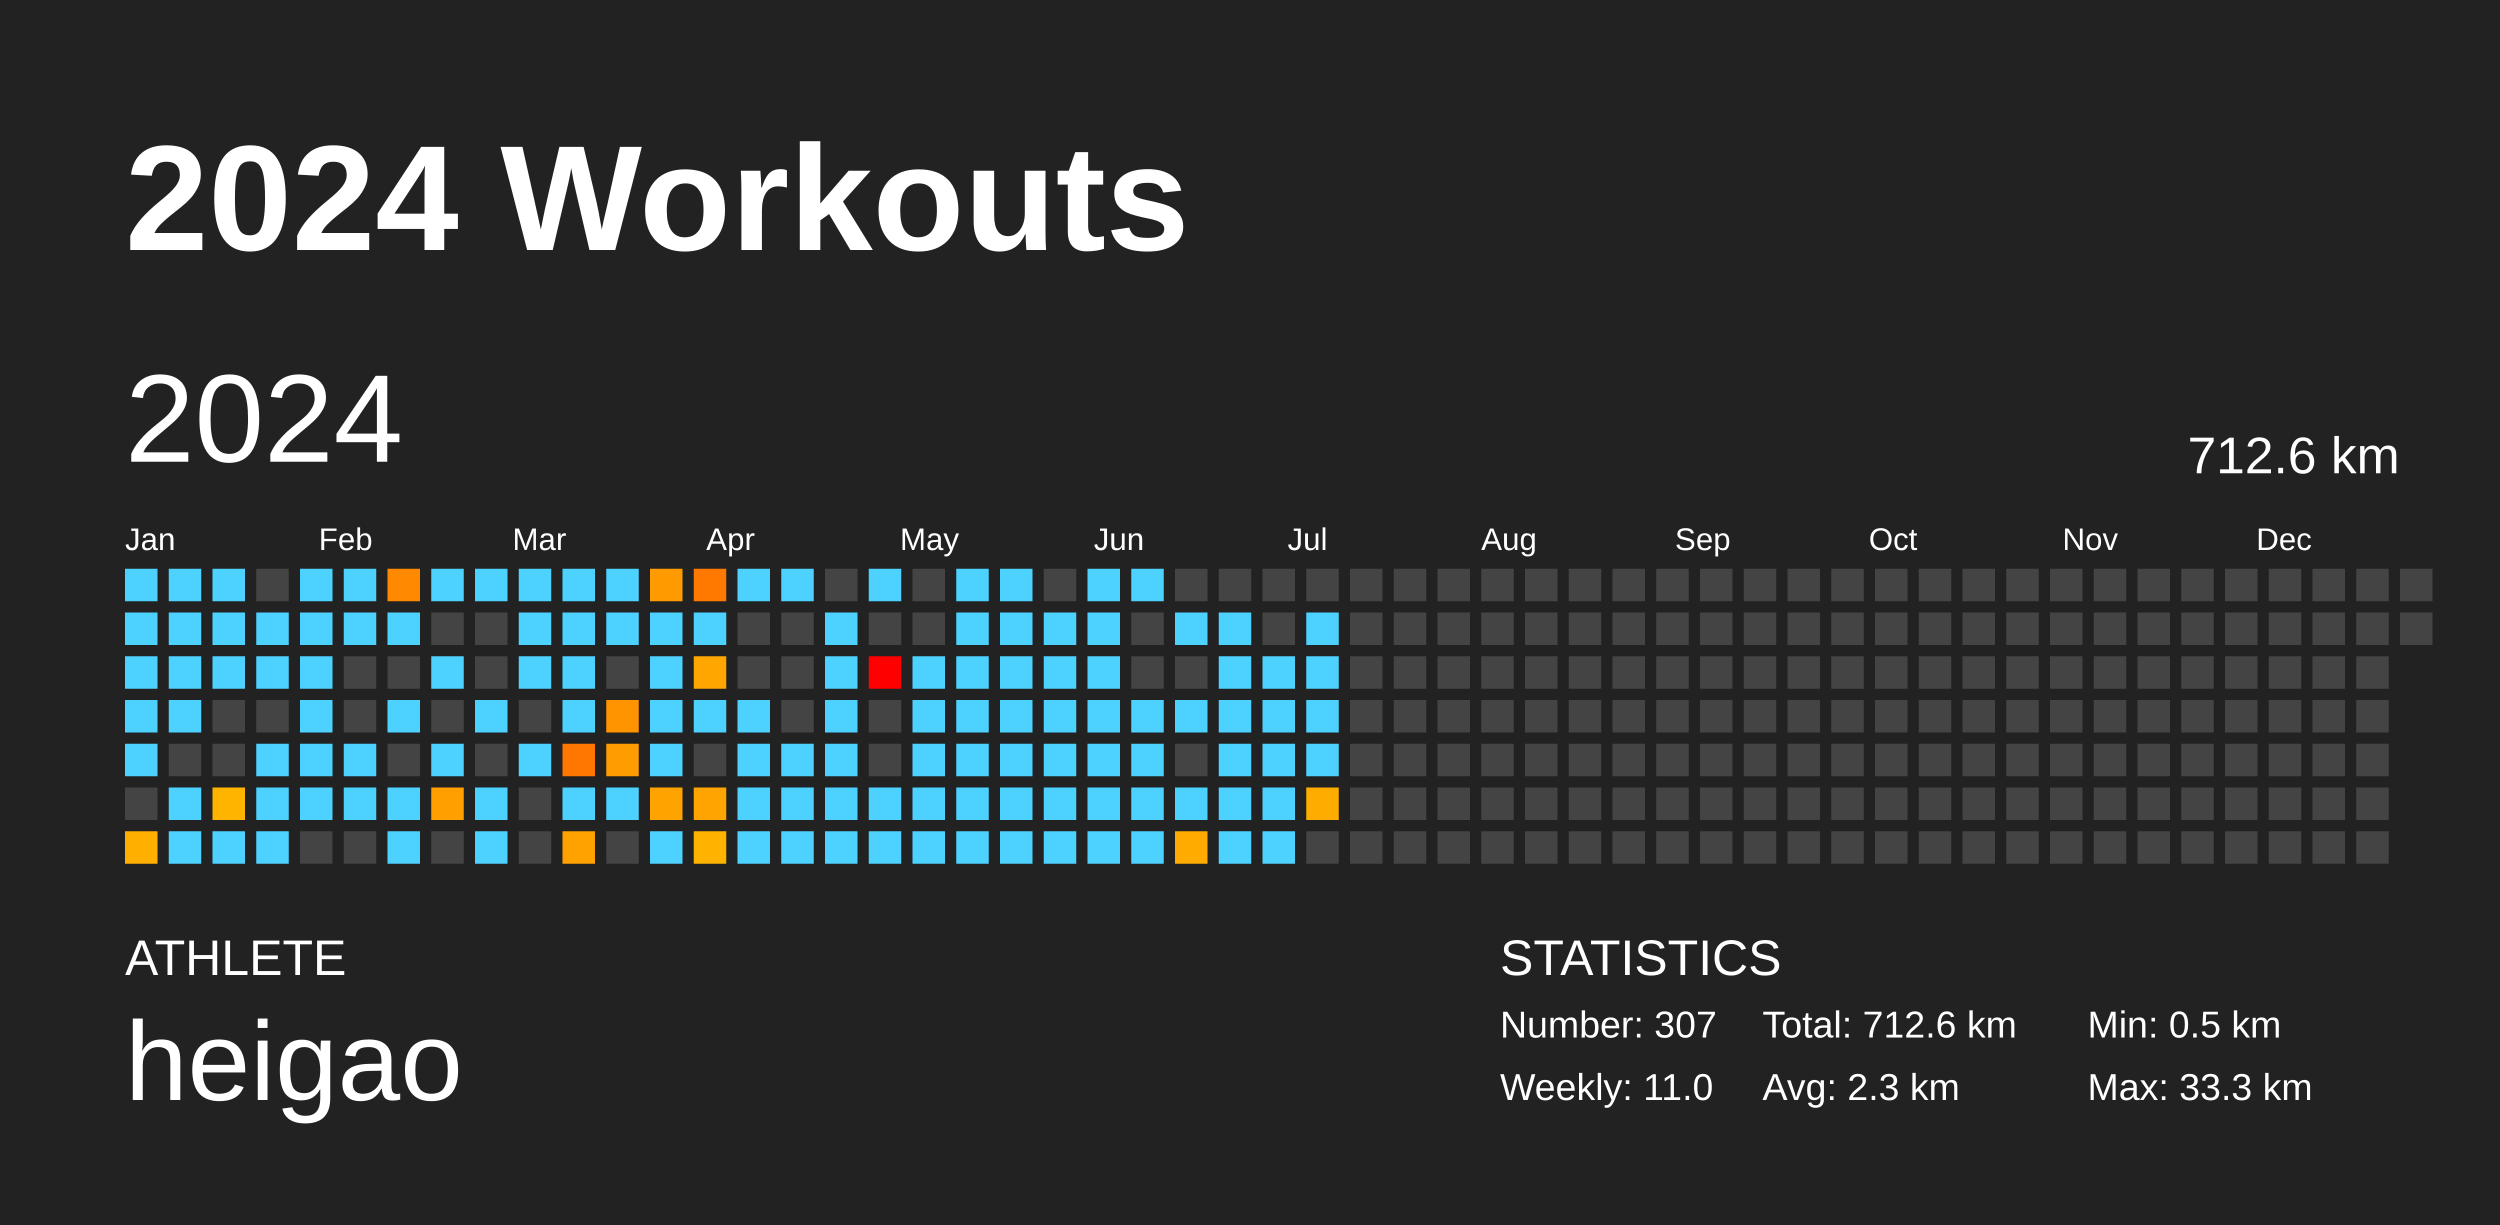
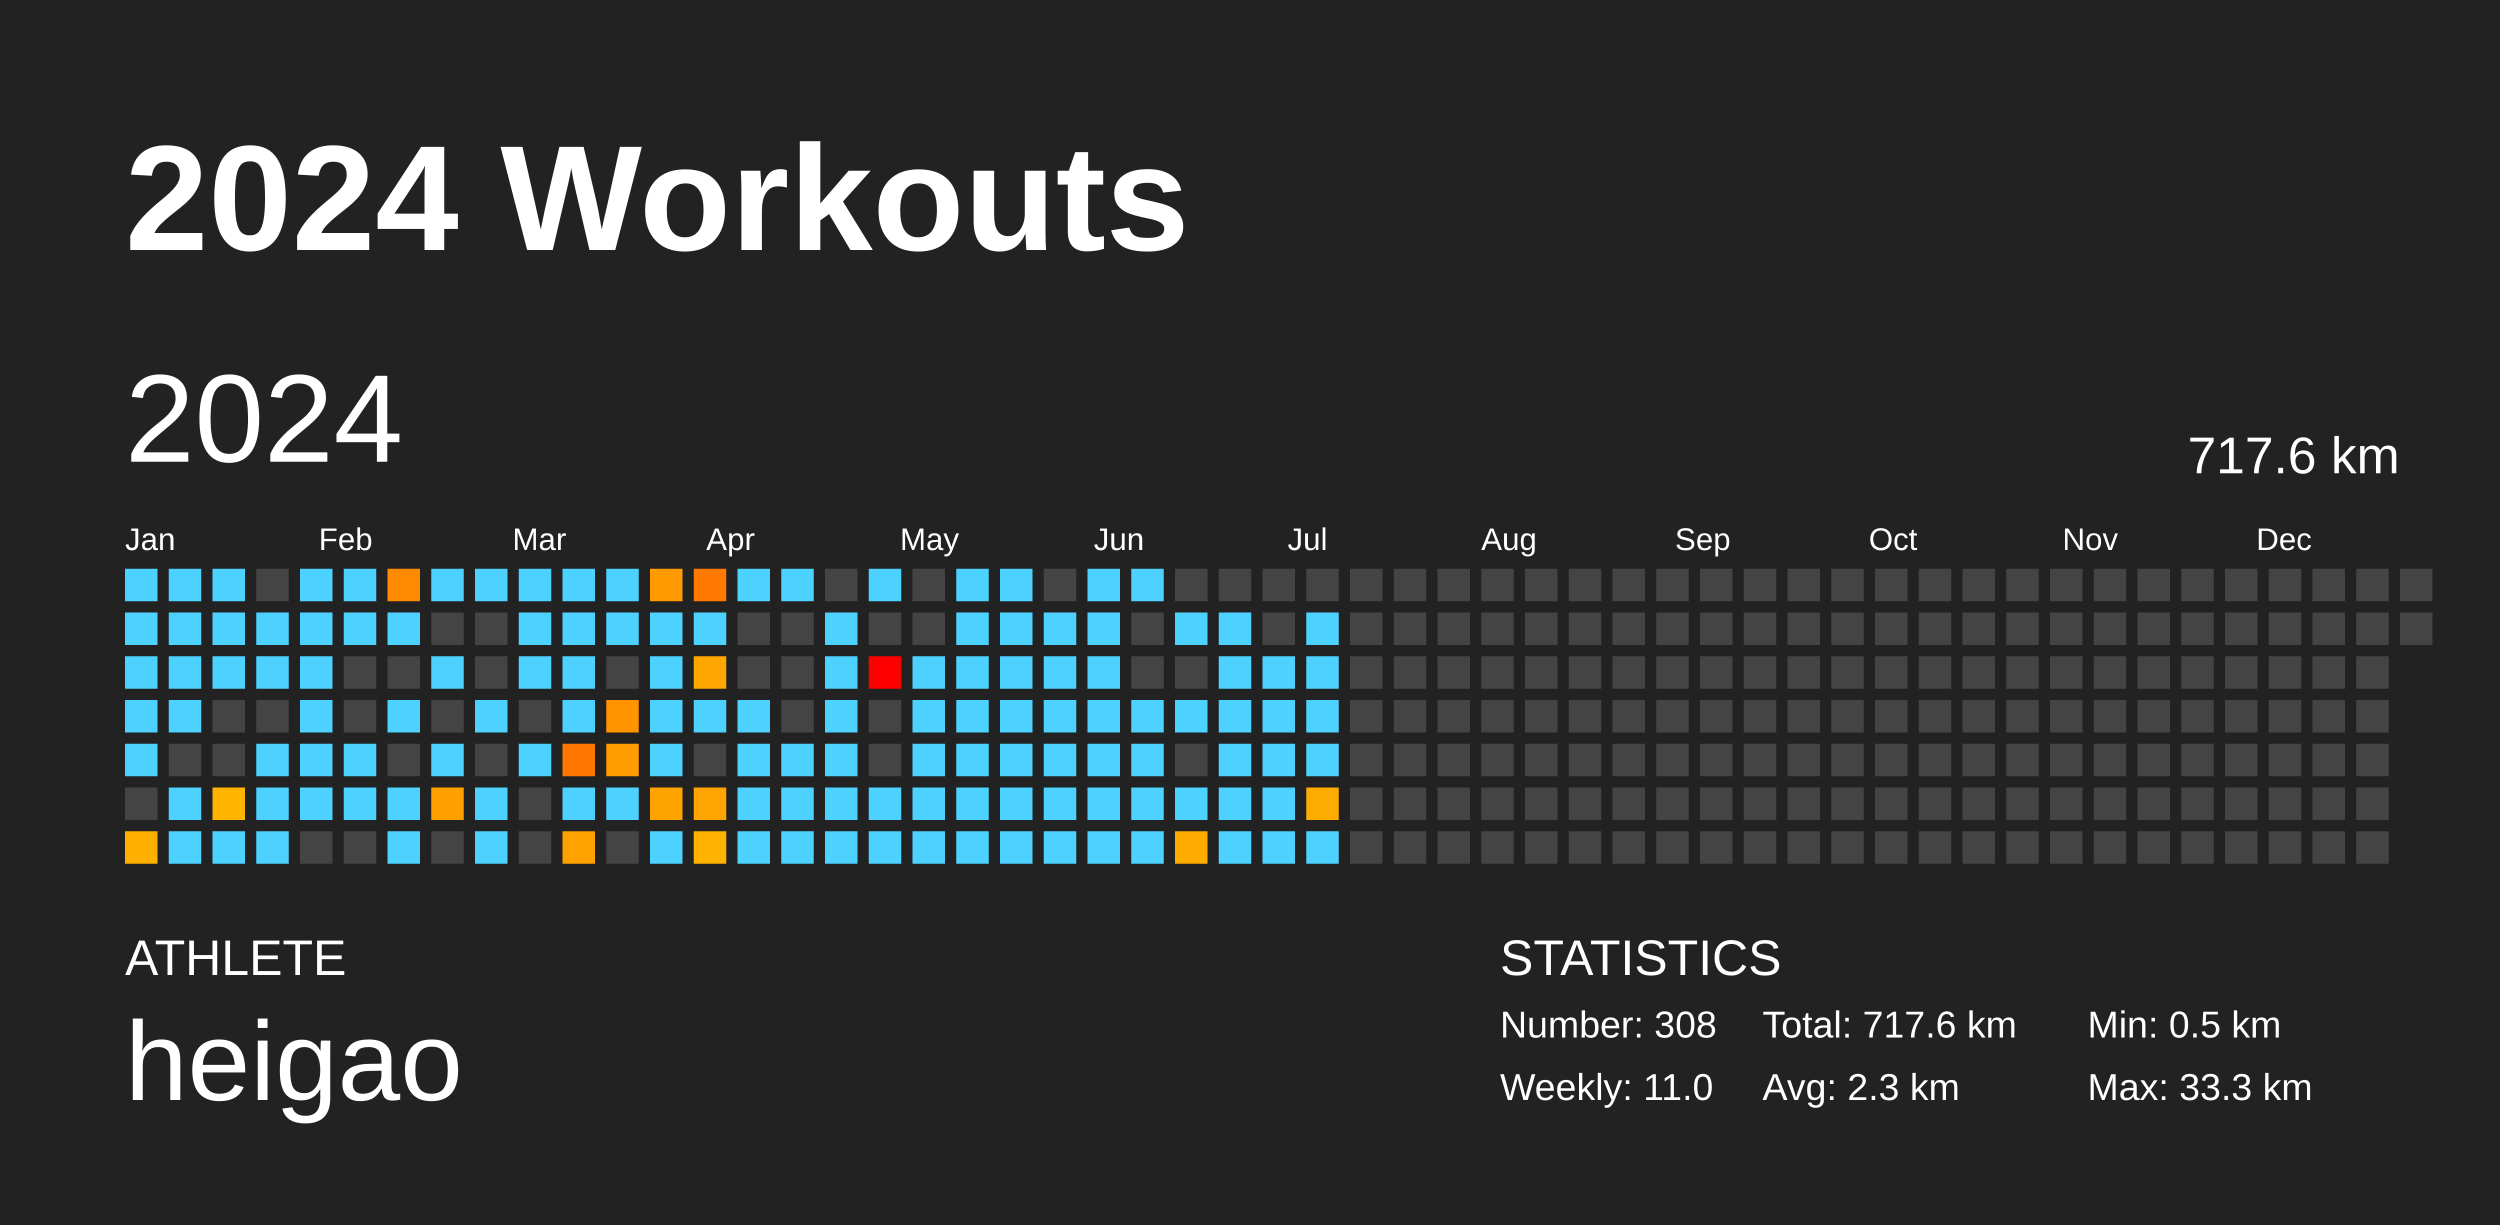
<svg xmlns="http://www.w3.org/2000/svg" baseProfile="full" height="98mm" version="1.1" viewBox="0,0,200,98" width="200mm">
  <defs />
  <rect fill="#222222" height="98" width="200" x="0" y="0" />
  <text fill="#FFFFFF" style="font-size:12px; font-family:Arial; font-weight:bold;" x="10" y="20">2024 Workouts</text>
  <text fill="#FFFFFF" style="font-size:4px; font-family:Arial" x="10" y="78">ATHLETE</text>
  <text fill="#FFFFFF" style="font-size:9px; font-family:Arial" x="10" y="88">heigao</text>
  <text fill="#FFFFFF" style="font-size:4px; font-family:Arial" x="120" y="78">STATISTICS</text>
-   <text fill="#FFFFFF" style="font-size:3px; font-family:Arial" x="120" y="83">Number: 307</text>
+   <text fill="#FFFFFF" style="font-size:3px; font-family:Arial" x="120" y="83">Number: 308</text>
  <text fill="#FFFFFF" style="font-size:3px; font-family:Arial" x="120" y="88">Weekly: 11.0</text>
-   <text fill="#FFFFFF" style="font-size:3px; font-family:Arial" x="141" y="83">Total: 712.6 km</text>
+   <text fill="#FFFFFF" style="font-size:3px; font-family:Arial" x="141" y="83">Total: 717.6 km</text>
  <text fill="#FFFFFF" style="font-size:3px; font-family:Arial" x="141" y="88">Avg: 2.3 km</text>
  <text fill="#FFFFFF" style="font-size:3px; font-family:Arial" x="167" y="83">Min: 0.5 km</text>
  <text fill="#FFFFFF" style="font-size:3px; font-family:Arial" x="167" y="88">Max: 33.3 km</text>
  <text dominant-baseline="hanging" fill="#FFFFFF" style="font-size:10.0px; font-family:Arial;" x="10" y="30">2024</text>
-   <text dominant-baseline="hanging" fill="#FFFFFF" style="font-size:4.125px; font-family:Arial;" x="175" y="35">712.6 km</text>
+   <text dominant-baseline="hanging" fill="#FFFFFF" style="font-size:4.125px; font-family:Arial;" x="175" y="35">717.6 km</text>
  <text fill="#FFFFFF" style="font-size:2.5px; font-family:Arial" x="10.0" y="44">Jan</text>
  <text fill="#FFFFFF" style="font-size:2.5px; font-family:Arial" x="25.5" y="44">Feb</text>
  <text fill="#FFFFFF" style="font-size:2.5px; font-family:Arial" x="41.0" y="44">Mar</text>
  <text fill="#FFFFFF" style="font-size:2.5px; font-family:Arial" x="56.5" y="44">Apr</text>
  <text fill="#FFFFFF" style="font-size:2.5px; font-family:Arial" x="72.0" y="44">May</text>
  <text fill="#FFFFFF" style="font-size:2.5px; font-family:Arial" x="87.5" y="44">Jun</text>
  <text fill="#FFFFFF" style="font-size:2.5px; font-family:Arial" x="103.0" y="44">Jul</text>
  <text fill="#FFFFFF" style="font-size:2.5px; font-family:Arial" x="118.5" y="44">Aug</text>
  <text fill="#FFFFFF" style="font-size:2.5px; font-family:Arial" x="134.0" y="44">Sep</text>
  <text fill="#FFFFFF" style="font-size:2.5px; font-family:Arial" x="149.5" y="44">Oct</text>
  <text fill="#FFFFFF" style="font-size:2.5px; font-family:Arial" x="165.0" y="44">Nov</text>
  <text fill="#FFFFFF" style="font-size:2.5px; font-family:Arial" x="180.5" y="44">Dec</text>
  <rect fill="#4dd2ff" height="2.6" width="2.6" x="10.0" y="45.5" />
  <rect fill="#4dd2ff" height="2.6" width="2.6" x="10.0" y="49.0" />
  <rect fill="#4dd2ff" height="2.6" width="2.6" x="10.0" y="52.5" />
  <rect fill="#4dd2ff" height="2.6" width="2.6" x="10.0" y="56.0" />
  <rect fill="#4dd2ff" height="2.6" width="2.6" x="10.0" y="59.5" />
  <rect fill="#444444" height="2.6" width="2.6" x="10.0" y="63.0" />
  <rect fill="#ffaf00" height="2.6" width="2.6" x="10.0" y="66.5" />
  <rect fill="#4dd2ff" height="2.6" width="2.6" x="13.5" y="45.5" />
  <rect fill="#4dd2ff" height="2.6" width="2.6" x="13.5" y="49.0" />
  <rect fill="#4dd2ff" height="2.6" width="2.6" x="13.5" y="52.5" />
  <rect fill="#4dd2ff" height="2.6" width="2.6" x="13.5" y="56.0" />
  <rect fill="#444444" height="2.6" width="2.6" x="13.5" y="59.5" />
  <rect fill="#4dd2ff" height="2.6" width="2.6" x="13.5" y="63.0" />
  <rect fill="#4dd2ff" height="2.6" width="2.6" x="13.5" y="66.5" />
  <rect fill="#4dd2ff" height="2.6" width="2.6" x="17.0" y="45.5" />
  <rect fill="#4dd2ff" height="2.6" width="2.6" x="17.0" y="49.0" />
  <rect fill="#4dd2ff" height="2.6" width="2.6" x="17.0" y="52.5" />
  <rect fill="#444444" height="2.6" width="2.6" x="17.0" y="56.0" />
  <rect fill="#444444" height="2.6" width="2.6" x="17.0" y="59.5" />
  <rect fill="#ffb400" height="2.6" width="2.6" x="17.0" y="63.0" />
  <rect fill="#4dd2ff" height="2.6" width="2.6" x="17.0" y="66.5" />
  <rect fill="#444444" height="2.6" width="2.6" x="20.5" y="45.5" />
  <rect fill="#4dd2ff" height="2.6" width="2.6" x="20.5" y="49.0" />
  <rect fill="#4dd2ff" height="2.6" width="2.6" x="20.5" y="52.5" />
  <rect fill="#444444" height="2.6" width="2.6" x="20.5" y="56.0" />
  <rect fill="#4dd2ff" height="2.6" width="2.6" x="20.5" y="59.5" />
  <rect fill="#4dd2ff" height="2.6" width="2.6" x="20.5" y="63.0" />
  <rect fill="#4dd2ff" height="2.6" width="2.6" x="20.5" y="66.5" />
  <rect fill="#4dd2ff" height="2.6" width="2.6" x="24.0" y="45.5" />
  <rect fill="#4dd2ff" height="2.6" width="2.6" x="24.0" y="49.0" />
  <rect fill="#4dd2ff" height="2.6" width="2.6" x="24.0" y="52.5" />
  <rect fill="#4dd2ff" height="2.6" width="2.6" x="24.0" y="56.0" />
  <rect fill="#4dd2ff" height="2.6" width="2.6" x="24.0" y="59.5" />
  <rect fill="#4dd2ff" height="2.6" width="2.6" x="24.0" y="63.0" />
  <rect fill="#444444" height="2.6" width="2.6" x="24.0" y="66.5" />
  <rect fill="#4dd2ff" height="2.6" width="2.6" x="27.5" y="45.5" />
  <rect fill="#4dd2ff" height="2.6" width="2.6" x="27.5" y="49.0" />
  <rect fill="#444444" height="2.6" width="2.6" x="27.5" y="52.5" />
  <rect fill="#444444" height="2.6" width="2.6" x="27.5" y="56.0" />
  <rect fill="#4dd2ff" height="2.6" width="2.6" x="27.5" y="59.5" />
  <rect fill="#4dd2ff" height="2.6" width="2.6" x="27.5" y="63.0" />
  <rect fill="#444444" height="2.6" width="2.6" x="27.5" y="66.5" />
  <rect fill="#ff8900" height="2.6" width="2.6" x="31.0" y="45.5" />
  <rect fill="#4dd2ff" height="2.6" width="2.6" x="31.0" y="49.0" />
  <rect fill="#444444" height="2.6" width="2.6" x="31.0" y="52.5" />
  <rect fill="#4dd2ff" height="2.6" width="2.6" x="31.0" y="56.0" />
  <rect fill="#444444" height="2.6" width="2.6" x="31.0" y="59.5" />
  <rect fill="#4dd2ff" height="2.6" width="2.6" x="31.0" y="63.0" />
  <rect fill="#4dd2ff" height="2.6" width="2.6" x="31.0" y="66.5" />
  <rect fill="#4dd2ff" height="2.6" width="2.6" x="34.5" y="45.5" />
  <rect fill="#444444" height="2.6" width="2.6" x="34.5" y="49.0" />
  <rect fill="#4dd2ff" height="2.6" width="2.6" x="34.5" y="52.5" />
  <rect fill="#444444" height="2.6" width="2.6" x="34.5" y="56.0" />
  <rect fill="#4dd2ff" height="2.6" width="2.6" x="34.5" y="59.5" />
  <rect fill="#ffa000" height="2.6" width="2.6" x="34.5" y="63.0" />
  <rect fill="#444444" height="2.6" width="2.6" x="34.5" y="66.5" />
  <rect fill="#4dd2ff" height="2.6" width="2.6" x="38.0" y="45.5" />
  <rect fill="#444444" height="2.6" width="2.6" x="38.0" y="49.0" />
  <rect fill="#444444" height="2.6" width="2.6" x="38.0" y="52.5" />
  <rect fill="#4dd2ff" height="2.6" width="2.6" x="38.0" y="56.0" />
  <rect fill="#444444" height="2.6" width="2.6" x="38.0" y="59.5" />
  <rect fill="#4dd2ff" height="2.6" width="2.6" x="38.0" y="63.0" />
  <rect fill="#4dd2ff" height="2.6" width="2.6" x="38.0" y="66.5" />
  <rect fill="#4dd2ff" height="2.6" width="2.6" x="41.5" y="45.5" />
  <rect fill="#4dd2ff" height="2.6" width="2.6" x="41.5" y="49.0" />
  <rect fill="#4dd2ff" height="2.6" width="2.6" x="41.5" y="52.5" />
  <rect fill="#444444" height="2.6" width="2.6" x="41.5" y="56.0" />
  <rect fill="#4dd2ff" height="2.6" width="2.6" x="41.5" y="59.5" />
  <rect fill="#444444" height="2.6" width="2.6" x="41.5" y="63.0" />
  <rect fill="#444444" height="2.6" width="2.6" x="41.5" y="66.5" />
  <rect fill="#4dd2ff" height="2.6" width="2.6" x="45.0" y="45.5" />
  <rect fill="#4dd2ff" height="2.6" width="2.6" x="45.0" y="49.0" />
  <rect fill="#4dd2ff" height="2.6" width="2.6" x="45.0" y="52.5" />
  <rect fill="#4dd2ff" height="2.6" width="2.6" x="45.0" y="56.0" />
  <rect fill="#ff7600" height="2.6" width="2.6" x="45.0" y="59.5" />
  <rect fill="#4dd2ff" height="2.6" width="2.6" x="45.0" y="63.0" />
  <rect fill="#ffa200" height="2.6" width="2.6" x="45.0" y="66.5" />
  <rect fill="#4dd2ff" height="2.6" width="2.6" x="48.5" y="45.5" />
  <rect fill="#4dd2ff" height="2.6" width="2.6" x="48.5" y="49.0" />
  <rect fill="#444444" height="2.6" width="2.6" x="48.5" y="52.5" />
  <rect fill="#ff9400" height="2.6" width="2.6" x="48.5" y="56.0" />
  <rect fill="#ff9c00" height="2.6" width="2.6" x="48.5" y="59.5" />
  <rect fill="#4dd2ff" height="2.6" width="2.6" x="48.5" y="63.0" />
  <rect fill="#444444" height="2.6" width="2.6" x="48.5" y="66.5" />
  <rect fill="#ff9b00" height="2.6" width="2.6" x="52.0" y="45.5" />
  <rect fill="#4dd2ff" height="2.6" width="2.6" x="52.0" y="49.0" />
  <rect fill="#4dd2ff" height="2.6" width="2.6" x="52.0" y="52.5" />
  <rect fill="#4dd2ff" height="2.6" width="2.6" x="52.0" y="56.0" />
  <rect fill="#4dd2ff" height="2.6" width="2.6" x="52.0" y="59.5" />
  <rect fill="#ffa300" height="2.6" width="2.6" x="52.0" y="63.0" />
  <rect fill="#4dd2ff" height="2.6" width="2.6" x="52.0" y="66.5" />
  <rect fill="#ff7800" height="2.6" width="2.6" x="55.5" y="45.5" />
  <rect fill="#4dd2ff" height="2.6" width="2.6" x="55.5" y="49.0" />
  <rect fill="#ffa600" height="2.6" width="2.6" x="55.5" y="52.5" />
  <rect fill="#4dd2ff" height="2.6" width="2.6" x="55.5" y="56.0" />
  <rect fill="#444444" height="2.6" width="2.6" x="55.5" y="59.5" />
  <rect fill="#ffa400" height="2.6" width="2.6" x="55.5" y="63.0" />
  <rect fill="#ffb300" height="2.6" width="2.6" x="55.5" y="66.5" />
  <rect fill="#4dd2ff" height="2.6" width="2.6" x="59.0" y="45.5" />
  <rect fill="#444444" height="2.6" width="2.6" x="59.0" y="49.0" />
  <rect fill="#444444" height="2.6" width="2.6" x="59.0" y="52.5" />
  <rect fill="#4dd2ff" height="2.6" width="2.6" x="59.0" y="56.0" />
  <rect fill="#4dd2ff" height="2.6" width="2.6" x="59.0" y="59.5" />
  <rect fill="#4dd2ff" height="2.6" width="2.6" x="59.0" y="63.0" />
  <rect fill="#4dd2ff" height="2.6" width="2.6" x="59.0" y="66.5" />
  <rect fill="#4dd2ff" height="2.6" width="2.6" x="62.5" y="45.5" />
  <rect fill="#444444" height="2.6" width="2.6" x="62.5" y="49.0" />
  <rect fill="#444444" height="2.6" width="2.6" x="62.5" y="52.5" />
  <rect fill="#444444" height="2.6" width="2.6" x="62.5" y="56.0" />
  <rect fill="#4dd2ff" height="2.6" width="2.6" x="62.5" y="59.5" />
  <rect fill="#4dd2ff" height="2.6" width="2.6" x="62.5" y="63.0" />
  <rect fill="#4dd2ff" height="2.6" width="2.6" x="62.5" y="66.5" />
  <rect fill="#444444" height="2.6" width="2.6" x="66.0" y="45.5" />
  <rect fill="#4dd2ff" height="2.6" width="2.6" x="66.0" y="49.0" />
  <rect fill="#4dd2ff" height="2.6" width="2.6" x="66.0" y="52.5" />
  <rect fill="#4dd2ff" height="2.6" width="2.6" x="66.0" y="56.0" />
  <rect fill="#4dd2ff" height="2.6" width="2.6" x="66.0" y="59.5" />
  <rect fill="#4dd2ff" height="2.6" width="2.6" x="66.0" y="63.0" />
  <rect fill="#4dd2ff" height="2.6" width="2.6" x="66.0" y="66.5" />
  <rect fill="#4dd2ff" height="2.6" width="2.6" x="69.5" y="45.5" />
  <rect fill="#444444" height="2.6" width="2.6" x="69.5" y="49.0" />
  <rect fill="red" height="2.6" width="2.6" x="69.5" y="52.5" />
  <rect fill="#444444" height="2.6" width="2.6" x="69.5" y="56.0" />
  <rect fill="#444444" height="2.6" width="2.6" x="69.5" y="59.5" />
  <rect fill="#4dd2ff" height="2.6" width="2.6" x="69.5" y="63.0" />
  <rect fill="#4dd2ff" height="2.6" width="2.6" x="69.5" y="66.5" />
  <rect fill="#444444" height="2.6" width="2.6" x="73.0" y="45.5" />
  <rect fill="#444444" height="2.6" width="2.6" x="73.0" y="49.0" />
  <rect fill="#4dd2ff" height="2.6" width="2.6" x="73.0" y="52.5" />
  <rect fill="#4dd2ff" height="2.6" width="2.6" x="73.0" y="56.0" />
  <rect fill="#4dd2ff" height="2.6" width="2.6" x="73.0" y="59.5" />
  <rect fill="#4dd2ff" height="2.6" width="2.6" x="73.0" y="63.0" />
  <rect fill="#4dd2ff" height="2.6" width="2.6" x="73.0" y="66.5" />
  <rect fill="#4dd2ff" height="2.6" width="2.6" x="76.5" y="45.5" />
  <rect fill="#4dd2ff" height="2.6" width="2.6" x="76.5" y="49.0" />
  <rect fill="#4dd2ff" height="2.6" width="2.6" x="76.5" y="52.5" />
  <rect fill="#4dd2ff" height="2.6" width="2.6" x="76.5" y="56.0" />
  <rect fill="#4dd2ff" height="2.6" width="2.6" x="76.5" y="59.5" />
  <rect fill="#4dd2ff" height="2.6" width="2.6" x="76.5" y="63.0" />
  <rect fill="#4dd2ff" height="2.6" width="2.6" x="76.5" y="66.5" />
  <rect fill="#4dd2ff" height="2.6" width="2.6" x="80.0" y="45.5" />
  <rect fill="#4dd2ff" height="2.6" width="2.6" x="80.0" y="49.0" />
  <rect fill="#4dd2ff" height="2.6" width="2.6" x="80.0" y="52.5" />
  <rect fill="#4dd2ff" height="2.6" width="2.6" x="80.0" y="56.0" />
  <rect fill="#4dd2ff" height="2.6" width="2.6" x="80.0" y="59.5" />
  <rect fill="#4dd2ff" height="2.6" width="2.6" x="80.0" y="63.0" />
  <rect fill="#4dd2ff" height="2.6" width="2.6" x="80.0" y="66.5" />
  <rect fill="#444444" height="2.6" width="2.6" x="83.5" y="45.5" />
  <rect fill="#4dd2ff" height="2.6" width="2.6" x="83.5" y="49.0" />
  <rect fill="#4dd2ff" height="2.6" width="2.6" x="83.5" y="52.5" />
  <rect fill="#4dd2ff" height="2.6" width="2.6" x="83.5" y="56.0" />
  <rect fill="#4dd2ff" height="2.6" width="2.6" x="83.5" y="59.5" />
  <rect fill="#4dd2ff" height="2.6" width="2.6" x="83.5" y="63.0" />
  <rect fill="#4dd2ff" height="2.6" width="2.6" x="83.5" y="66.5" />
  <rect fill="#4dd2ff" height="2.6" width="2.6" x="87.0" y="45.5" />
  <rect fill="#4dd2ff" height="2.6" width="2.6" x="87.0" y="49.0" />
  <rect fill="#4dd2ff" height="2.6" width="2.6" x="87.0" y="52.5" />
  <rect fill="#4dd2ff" height="2.6" width="2.6" x="87.0" y="56.0" />
  <rect fill="#4dd2ff" height="2.6" width="2.6" x="87.0" y="59.5" />
  <rect fill="#4dd2ff" height="2.6" width="2.6" x="87.0" y="63.0" />
  <rect fill="#4dd2ff" height="2.6" width="2.6" x="87.0" y="66.5" />
  <rect fill="#4dd2ff" height="2.6" width="2.6" x="90.5" y="45.5" />
  <rect fill="#444444" height="2.6" width="2.6" x="90.5" y="49.0" />
  <rect fill="#444444" height="2.6" width="2.6" x="90.5" y="52.5" />
  <rect fill="#4dd2ff" height="2.6" width="2.6" x="90.5" y="56.0" />
  <rect fill="#4dd2ff" height="2.6" width="2.6" x="90.5" y="59.5" />
  <rect fill="#4dd2ff" height="2.6" width="2.6" x="90.5" y="63.0" />
  <rect fill="#4dd2ff" height="2.6" width="2.6" x="90.5" y="66.5" />
  <rect fill="#444444" height="2.6" width="2.6" x="94.0" y="45.5" />
  <rect fill="#4dd2ff" height="2.6" width="2.6" x="94.0" y="49.0" />
  <rect fill="#444444" height="2.6" width="2.6" x="94.0" y="52.5" />
  <rect fill="#4dd2ff" height="2.6" width="2.6" x="94.0" y="56.0" />
  <rect fill="#444444" height="2.6" width="2.6" x="94.0" y="59.5" />
  <rect fill="#4dd2ff" height="2.6" width="2.6" x="94.0" y="63.0" />
  <rect fill="#ffab00" height="2.6" width="2.6" x="94.0" y="66.5" />
  <rect fill="#444444" height="2.6" width="2.6" x="97.5" y="45.5" />
  <rect fill="#4dd2ff" height="2.6" width="2.6" x="97.5" y="49.0" />
  <rect fill="#4dd2ff" height="2.6" width="2.6" x="97.5" y="52.5" />
  <rect fill="#4dd2ff" height="2.6" width="2.6" x="97.5" y="56.0" />
  <rect fill="#4dd2ff" height="2.6" width="2.6" x="97.5" y="59.5" />
  <rect fill="#4dd2ff" height="2.6" width="2.6" x="97.5" y="63.0" />
  <rect fill="#4dd2ff" height="2.6" width="2.6" x="97.5" y="66.5" />
  <rect fill="#444444" height="2.6" width="2.6" x="101.0" y="45.5" />
  <rect fill="#444444" height="2.6" width="2.6" x="101.0" y="49.0" />
  <rect fill="#4dd2ff" height="2.6" width="2.6" x="101.0" y="52.5" />
  <rect fill="#4dd2ff" height="2.6" width="2.6" x="101.0" y="56.0" />
  <rect fill="#4dd2ff" height="2.6" width="2.6" x="101.0" y="59.5" />
  <rect fill="#4dd2ff" height="2.6" width="2.6" x="101.0" y="63.0" />
  <rect fill="#4dd2ff" height="2.6" width="2.6" x="101.0" y="66.5" />
  <rect fill="#444444" height="2.6" width="2.6" x="104.5" y="45.5" />
  <rect fill="#4dd2ff" height="2.6" width="2.6" x="104.5" y="49.0" />
  <rect fill="#4dd2ff" height="2.6" width="2.6" x="104.5" y="52.5" />
  <rect fill="#4dd2ff" height="2.6" width="2.6" x="104.5" y="56.0" />
  <rect fill="#4dd2ff" height="2.6" width="2.6" x="104.5" y="59.5" />
  <rect fill="#ffac00" height="2.6" width="2.6" x="104.5" y="63.0" />
-   <rect fill="#444444" height="2.6" width="2.6" x="104.5" y="66.5" />
+   <rect fill="#4dd2ff" height="2.6" width="2.6" x="104.5" y="66.5" />
  <rect fill="#444444" height="2.6" width="2.6" x="108.0" y="45.5" />
  <rect fill="#444444" height="2.6" width="2.6" x="108.0" y="49.0" />
  <rect fill="#444444" height="2.6" width="2.6" x="108.0" y="52.5" />
  <rect fill="#444444" height="2.6" width="2.6" x="108.0" y="56.0" />
  <rect fill="#444444" height="2.6" width="2.6" x="108.0" y="59.5" />
  <rect fill="#444444" height="2.6" width="2.6" x="108.0" y="63.0" />
  <rect fill="#444444" height="2.6" width="2.6" x="108.0" y="66.5" />
  <rect fill="#444444" height="2.6" width="2.6" x="111.5" y="45.5" />
  <rect fill="#444444" height="2.6" width="2.6" x="111.5" y="49.0" />
  <rect fill="#444444" height="2.6" width="2.6" x="111.5" y="52.5" />
  <rect fill="#444444" height="2.6" width="2.6" x="111.5" y="56.0" />
  <rect fill="#444444" height="2.6" width="2.6" x="111.5" y="59.5" />
  <rect fill="#444444" height="2.6" width="2.6" x="111.5" y="63.0" />
  <rect fill="#444444" height="2.6" width="2.6" x="111.5" y="66.5" />
  <rect fill="#444444" height="2.6" width="2.6" x="115.0" y="45.5" />
  <rect fill="#444444" height="2.6" width="2.6" x="115.0" y="49.0" />
  <rect fill="#444444" height="2.6" width="2.6" x="115.0" y="52.5" />
  <rect fill="#444444" height="2.6" width="2.6" x="115.0" y="56.0" />
  <rect fill="#444444" height="2.6" width="2.6" x="115.0" y="59.5" />
  <rect fill="#444444" height="2.6" width="2.6" x="115.0" y="63.0" />
  <rect fill="#444444" height="2.6" width="2.6" x="115.0" y="66.5" />
  <rect fill="#444444" height="2.6" width="2.6" x="118.5" y="45.5" />
  <rect fill="#444444" height="2.6" width="2.6" x="118.5" y="49.0" />
  <rect fill="#444444" height="2.6" width="2.6" x="118.5" y="52.5" />
  <rect fill="#444444" height="2.6" width="2.6" x="118.5" y="56.0" />
  <rect fill="#444444" height="2.6" width="2.6" x="118.5" y="59.5" />
  <rect fill="#444444" height="2.6" width="2.6" x="118.5" y="63.0" />
  <rect fill="#444444" height="2.6" width="2.6" x="118.5" y="66.5" />
  <rect fill="#444444" height="2.6" width="2.6" x="122.0" y="45.5" />
  <rect fill="#444444" height="2.6" width="2.6" x="122.0" y="49.0" />
  <rect fill="#444444" height="2.6" width="2.6" x="122.0" y="52.5" />
  <rect fill="#444444" height="2.6" width="2.6" x="122.0" y="56.0" />
  <rect fill="#444444" height="2.6" width="2.6" x="122.0" y="59.5" />
  <rect fill="#444444" height="2.6" width="2.6" x="122.0" y="63.0" />
  <rect fill="#444444" height="2.6" width="2.6" x="122.0" y="66.5" />
  <rect fill="#444444" height="2.6" width="2.6" x="125.5" y="45.5" />
  <rect fill="#444444" height="2.6" width="2.6" x="125.5" y="49.0" />
  <rect fill="#444444" height="2.6" width="2.6" x="125.5" y="52.5" />
  <rect fill="#444444" height="2.6" width="2.6" x="125.5" y="56.0" />
  <rect fill="#444444" height="2.6" width="2.6" x="125.5" y="59.5" />
  <rect fill="#444444" height="2.6" width="2.6" x="125.5" y="63.0" />
  <rect fill="#444444" height="2.6" width="2.6" x="125.5" y="66.5" />
  <rect fill="#444444" height="2.6" width="2.6" x="129.0" y="45.5" />
  <rect fill="#444444" height="2.6" width="2.6" x="129.0" y="49.0" />
  <rect fill="#444444" height="2.6" width="2.6" x="129.0" y="52.5" />
  <rect fill="#444444" height="2.6" width="2.6" x="129.0" y="56.0" />
  <rect fill="#444444" height="2.6" width="2.6" x="129.0" y="59.5" />
  <rect fill="#444444" height="2.6" width="2.6" x="129.0" y="63.0" />
  <rect fill="#444444" height="2.6" width="2.6" x="129.0" y="66.5" />
  <rect fill="#444444" height="2.6" width="2.6" x="132.5" y="45.5" />
  <rect fill="#444444" height="2.6" width="2.6" x="132.5" y="49.0" />
  <rect fill="#444444" height="2.6" width="2.6" x="132.5" y="52.5" />
  <rect fill="#444444" height="2.6" width="2.6" x="132.5" y="56.0" />
  <rect fill="#444444" height="2.6" width="2.6" x="132.5" y="59.5" />
  <rect fill="#444444" height="2.6" width="2.6" x="132.5" y="63.0" />
  <rect fill="#444444" height="2.6" width="2.6" x="132.5" y="66.5" />
  <rect fill="#444444" height="2.6" width="2.6" x="136.0" y="45.5" />
  <rect fill="#444444" height="2.6" width="2.6" x="136.0" y="49.0" />
  <rect fill="#444444" height="2.6" width="2.6" x="136.0" y="52.5" />
  <rect fill="#444444" height="2.6" width="2.6" x="136.0" y="56.0" />
  <rect fill="#444444" height="2.6" width="2.6" x="136.0" y="59.5" />
  <rect fill="#444444" height="2.6" width="2.6" x="136.0" y="63.0" />
  <rect fill="#444444" height="2.6" width="2.6" x="136.0" y="66.5" />
  <rect fill="#444444" height="2.6" width="2.6" x="139.5" y="45.5" />
  <rect fill="#444444" height="2.6" width="2.6" x="139.5" y="49.0" />
  <rect fill="#444444" height="2.6" width="2.6" x="139.5" y="52.5" />
  <rect fill="#444444" height="2.6" width="2.6" x="139.5" y="56.0" />
  <rect fill="#444444" height="2.6" width="2.6" x="139.5" y="59.5" />
  <rect fill="#444444" height="2.6" width="2.6" x="139.5" y="63.0" />
  <rect fill="#444444" height="2.6" width="2.6" x="139.5" y="66.5" />
  <rect fill="#444444" height="2.6" width="2.6" x="143.0" y="45.5" />
  <rect fill="#444444" height="2.6" width="2.6" x="143.0" y="49.0" />
  <rect fill="#444444" height="2.6" width="2.6" x="143.0" y="52.5" />
  <rect fill="#444444" height="2.6" width="2.6" x="143.0" y="56.0" />
  <rect fill="#444444" height="2.6" width="2.6" x="143.0" y="59.5" />
  <rect fill="#444444" height="2.6" width="2.6" x="143.0" y="63.0" />
  <rect fill="#444444" height="2.6" width="2.6" x="143.0" y="66.5" />
  <rect fill="#444444" height="2.6" width="2.6" x="146.5" y="45.5" />
  <rect fill="#444444" height="2.6" width="2.6" x="146.5" y="49.0" />
  <rect fill="#444444" height="2.6" width="2.6" x="146.5" y="52.5" />
  <rect fill="#444444" height="2.6" width="2.6" x="146.5" y="56.0" />
  <rect fill="#444444" height="2.6" width="2.6" x="146.5" y="59.5" />
  <rect fill="#444444" height="2.6" width="2.6" x="146.5" y="63.0" />
  <rect fill="#444444" height="2.6" width="2.6" x="146.5" y="66.5" />
  <rect fill="#444444" height="2.6" width="2.6" x="150.0" y="45.5" />
  <rect fill="#444444" height="2.6" width="2.6" x="150.0" y="49.0" />
  <rect fill="#444444" height="2.6" width="2.6" x="150.0" y="52.5" />
  <rect fill="#444444" height="2.6" width="2.6" x="150.0" y="56.0" />
  <rect fill="#444444" height="2.6" width="2.6" x="150.0" y="59.5" />
  <rect fill="#444444" height="2.6" width="2.6" x="150.0" y="63.0" />
  <rect fill="#444444" height="2.6" width="2.6" x="150.0" y="66.5" />
  <rect fill="#444444" height="2.6" width="2.6" x="153.5" y="45.5" />
  <rect fill="#444444" height="2.6" width="2.6" x="153.5" y="49.0" />
  <rect fill="#444444" height="2.6" width="2.6" x="153.5" y="52.5" />
  <rect fill="#444444" height="2.6" width="2.6" x="153.5" y="56.0" />
  <rect fill="#444444" height="2.6" width="2.6" x="153.5" y="59.5" />
  <rect fill="#444444" height="2.6" width="2.6" x="153.5" y="63.0" />
  <rect fill="#444444" height="2.6" width="2.6" x="153.5" y="66.5" />
  <rect fill="#444444" height="2.6" width="2.6" x="157.0" y="45.5" />
  <rect fill="#444444" height="2.6" width="2.6" x="157.0" y="49.0" />
  <rect fill="#444444" height="2.6" width="2.6" x="157.0" y="52.5" />
  <rect fill="#444444" height="2.6" width="2.6" x="157.0" y="56.0" />
  <rect fill="#444444" height="2.6" width="2.6" x="157.0" y="59.5" />
  <rect fill="#444444" height="2.6" width="2.6" x="157.0" y="63.0" />
  <rect fill="#444444" height="2.6" width="2.6" x="157.0" y="66.5" />
  <rect fill="#444444" height="2.6" width="2.6" x="160.5" y="45.5" />
  <rect fill="#444444" height="2.6" width="2.6" x="160.5" y="49.0" />
  <rect fill="#444444" height="2.6" width="2.6" x="160.5" y="52.5" />
  <rect fill="#444444" height="2.6" width="2.6" x="160.5" y="56.0" />
  <rect fill="#444444" height="2.6" width="2.6" x="160.5" y="59.5" />
  <rect fill="#444444" height="2.6" width="2.6" x="160.5" y="63.0" />
  <rect fill="#444444" height="2.6" width="2.6" x="160.5" y="66.5" />
  <rect fill="#444444" height="2.6" width="2.6" x="164.0" y="45.5" />
  <rect fill="#444444" height="2.6" width="2.6" x="164.0" y="49.0" />
  <rect fill="#444444" height="2.6" width="2.6" x="164.0" y="52.5" />
  <rect fill="#444444" height="2.6" width="2.6" x="164.0" y="56.0" />
  <rect fill="#444444" height="2.6" width="2.6" x="164.0" y="59.5" />
  <rect fill="#444444" height="2.6" width="2.6" x="164.0" y="63.0" />
  <rect fill="#444444" height="2.6" width="2.6" x="164.0" y="66.5" />
  <rect fill="#444444" height="2.6" width="2.6" x="167.5" y="45.5" />
  <rect fill="#444444" height="2.6" width="2.6" x="167.5" y="49.0" />
  <rect fill="#444444" height="2.6" width="2.6" x="167.5" y="52.5" />
  <rect fill="#444444" height="2.6" width="2.6" x="167.5" y="56.0" />
  <rect fill="#444444" height="2.6" width="2.6" x="167.5" y="59.5" />
  <rect fill="#444444" height="2.6" width="2.6" x="167.5" y="63.0" />
  <rect fill="#444444" height="2.6" width="2.6" x="167.5" y="66.5" />
  <rect fill="#444444" height="2.6" width="2.6" x="171.0" y="45.5" />
  <rect fill="#444444" height="2.6" width="2.6" x="171.0" y="49.0" />
  <rect fill="#444444" height="2.6" width="2.6" x="171.0" y="52.5" />
  <rect fill="#444444" height="2.6" width="2.6" x="171.0" y="56.0" />
  <rect fill="#444444" height="2.6" width="2.6" x="171.0" y="59.5" />
  <rect fill="#444444" height="2.6" width="2.6" x="171.0" y="63.0" />
  <rect fill="#444444" height="2.6" width="2.6" x="171.0" y="66.5" />
  <rect fill="#444444" height="2.6" width="2.6" x="174.5" y="45.5" />
  <rect fill="#444444" height="2.6" width="2.6" x="174.5" y="49.0" />
  <rect fill="#444444" height="2.6" width="2.6" x="174.5" y="52.5" />
  <rect fill="#444444" height="2.6" width="2.6" x="174.5" y="56.0" />
  <rect fill="#444444" height="2.6" width="2.6" x="174.5" y="59.5" />
  <rect fill="#444444" height="2.6" width="2.6" x="174.5" y="63.0" />
  <rect fill="#444444" height="2.6" width="2.6" x="174.5" y="66.5" />
  <rect fill="#444444" height="2.6" width="2.6" x="178.0" y="45.5" />
  <rect fill="#444444" height="2.6" width="2.6" x="178.0" y="49.0" />
  <rect fill="#444444" height="2.6" width="2.6" x="178.0" y="52.5" />
  <rect fill="#444444" height="2.6" width="2.6" x="178.0" y="56.0" />
  <rect fill="#444444" height="2.6" width="2.6" x="178.0" y="59.5" />
  <rect fill="#444444" height="2.6" width="2.6" x="178.0" y="63.0" />
  <rect fill="#444444" height="2.6" width="2.6" x="178.0" y="66.5" />
  <rect fill="#444444" height="2.6" width="2.6" x="181.5" y="45.5" />
  <rect fill="#444444" height="2.6" width="2.6" x="181.5" y="49.0" />
  <rect fill="#444444" height="2.6" width="2.6" x="181.5" y="52.5" />
  <rect fill="#444444" height="2.6" width="2.6" x="181.5" y="56.0" />
  <rect fill="#444444" height="2.6" width="2.6" x="181.5" y="59.5" />
  <rect fill="#444444" height="2.6" width="2.6" x="181.5" y="63.0" />
  <rect fill="#444444" height="2.6" width="2.6" x="181.5" y="66.5" />
  <rect fill="#444444" height="2.6" width="2.6" x="185.0" y="45.5" />
  <rect fill="#444444" height="2.6" width="2.6" x="185.0" y="49.0" />
  <rect fill="#444444" height="2.6" width="2.6" x="185.0" y="52.5" />
  <rect fill="#444444" height="2.6" width="2.6" x="185.0" y="56.0" />
  <rect fill="#444444" height="2.6" width="2.6" x="185.0" y="59.5" />
  <rect fill="#444444" height="2.6" width="2.6" x="185.0" y="63.0" />
  <rect fill="#444444" height="2.6" width="2.6" x="185.0" y="66.5" />
  <rect fill="#444444" height="2.6" width="2.6" x="188.5" y="45.5" />
  <rect fill="#444444" height="2.6" width="2.6" x="188.5" y="49.0" />
  <rect fill="#444444" height="2.6" width="2.6" x="188.5" y="52.5" />
  <rect fill="#444444" height="2.6" width="2.6" x="188.5" y="56.0" />
  <rect fill="#444444" height="2.6" width="2.6" x="188.5" y="59.5" />
  <rect fill="#444444" height="2.6" width="2.6" x="188.5" y="63.0" />
  <rect fill="#444444" height="2.6" width="2.6" x="188.5" y="66.5" />
  <rect fill="#444444" height="2.6" width="2.6" x="192.0" y="45.5" />
  <rect fill="#444444" height="2.6" width="2.6" x="192.0" y="49.0" />
</svg>
